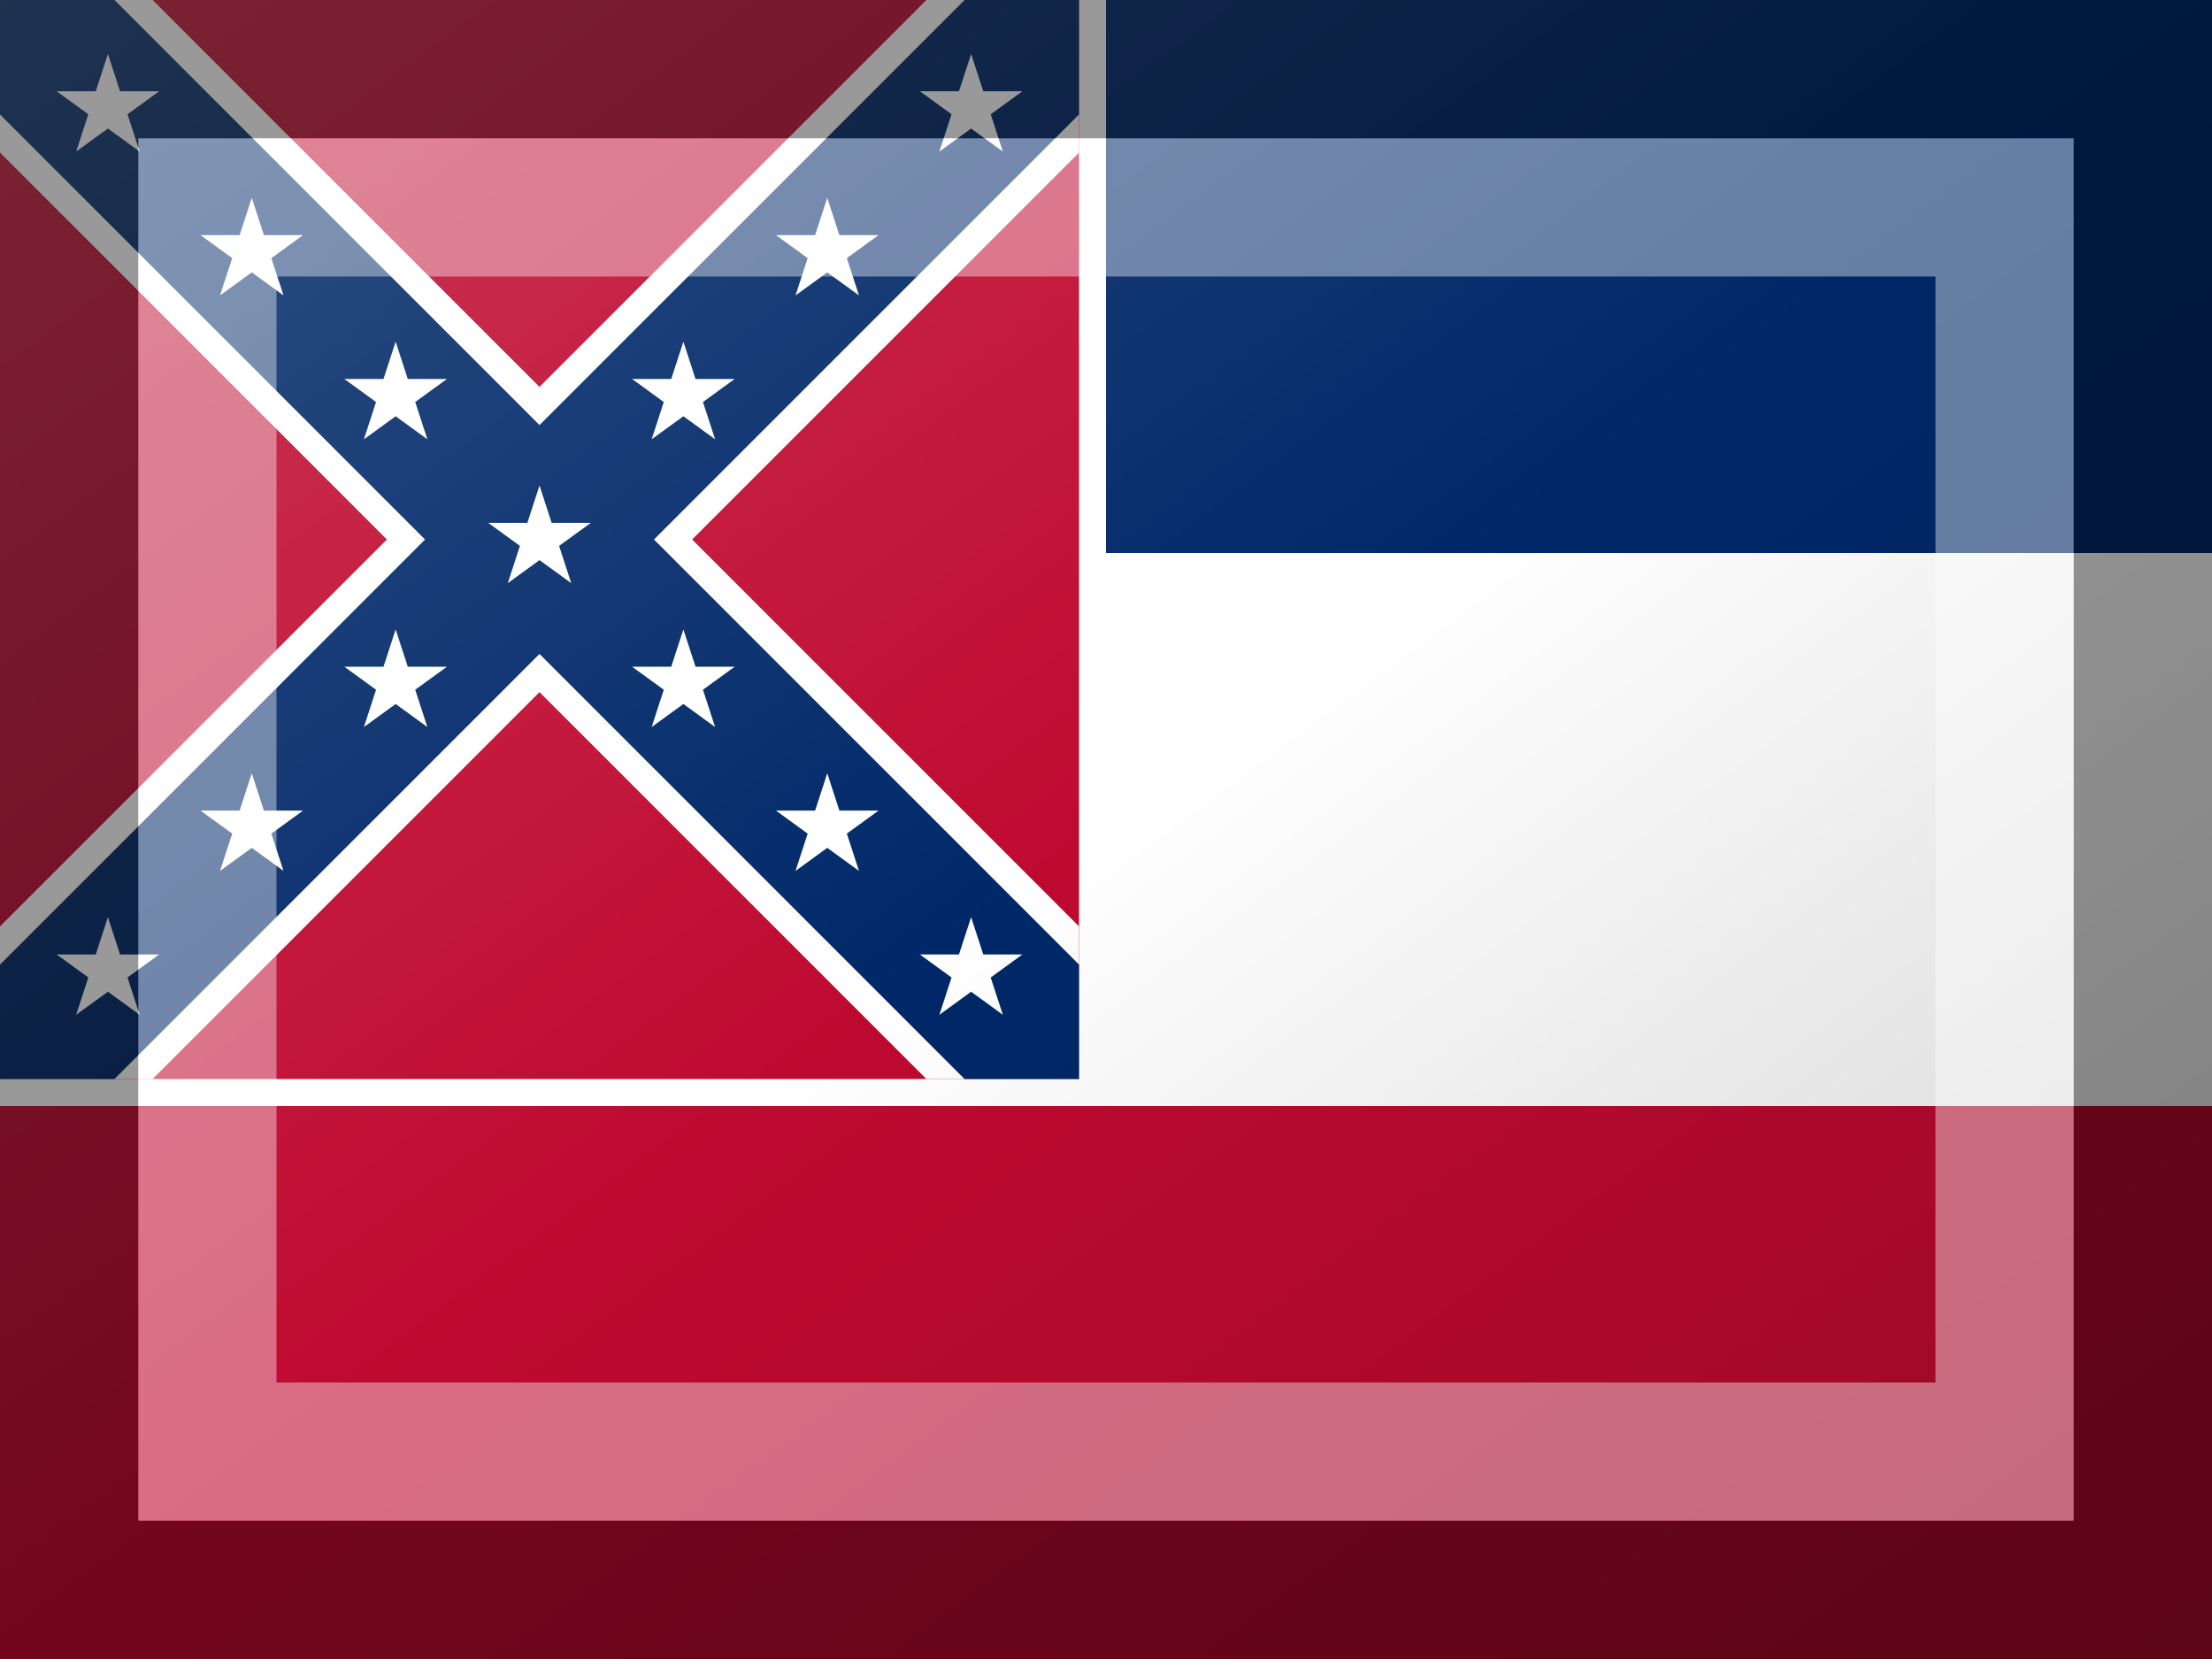
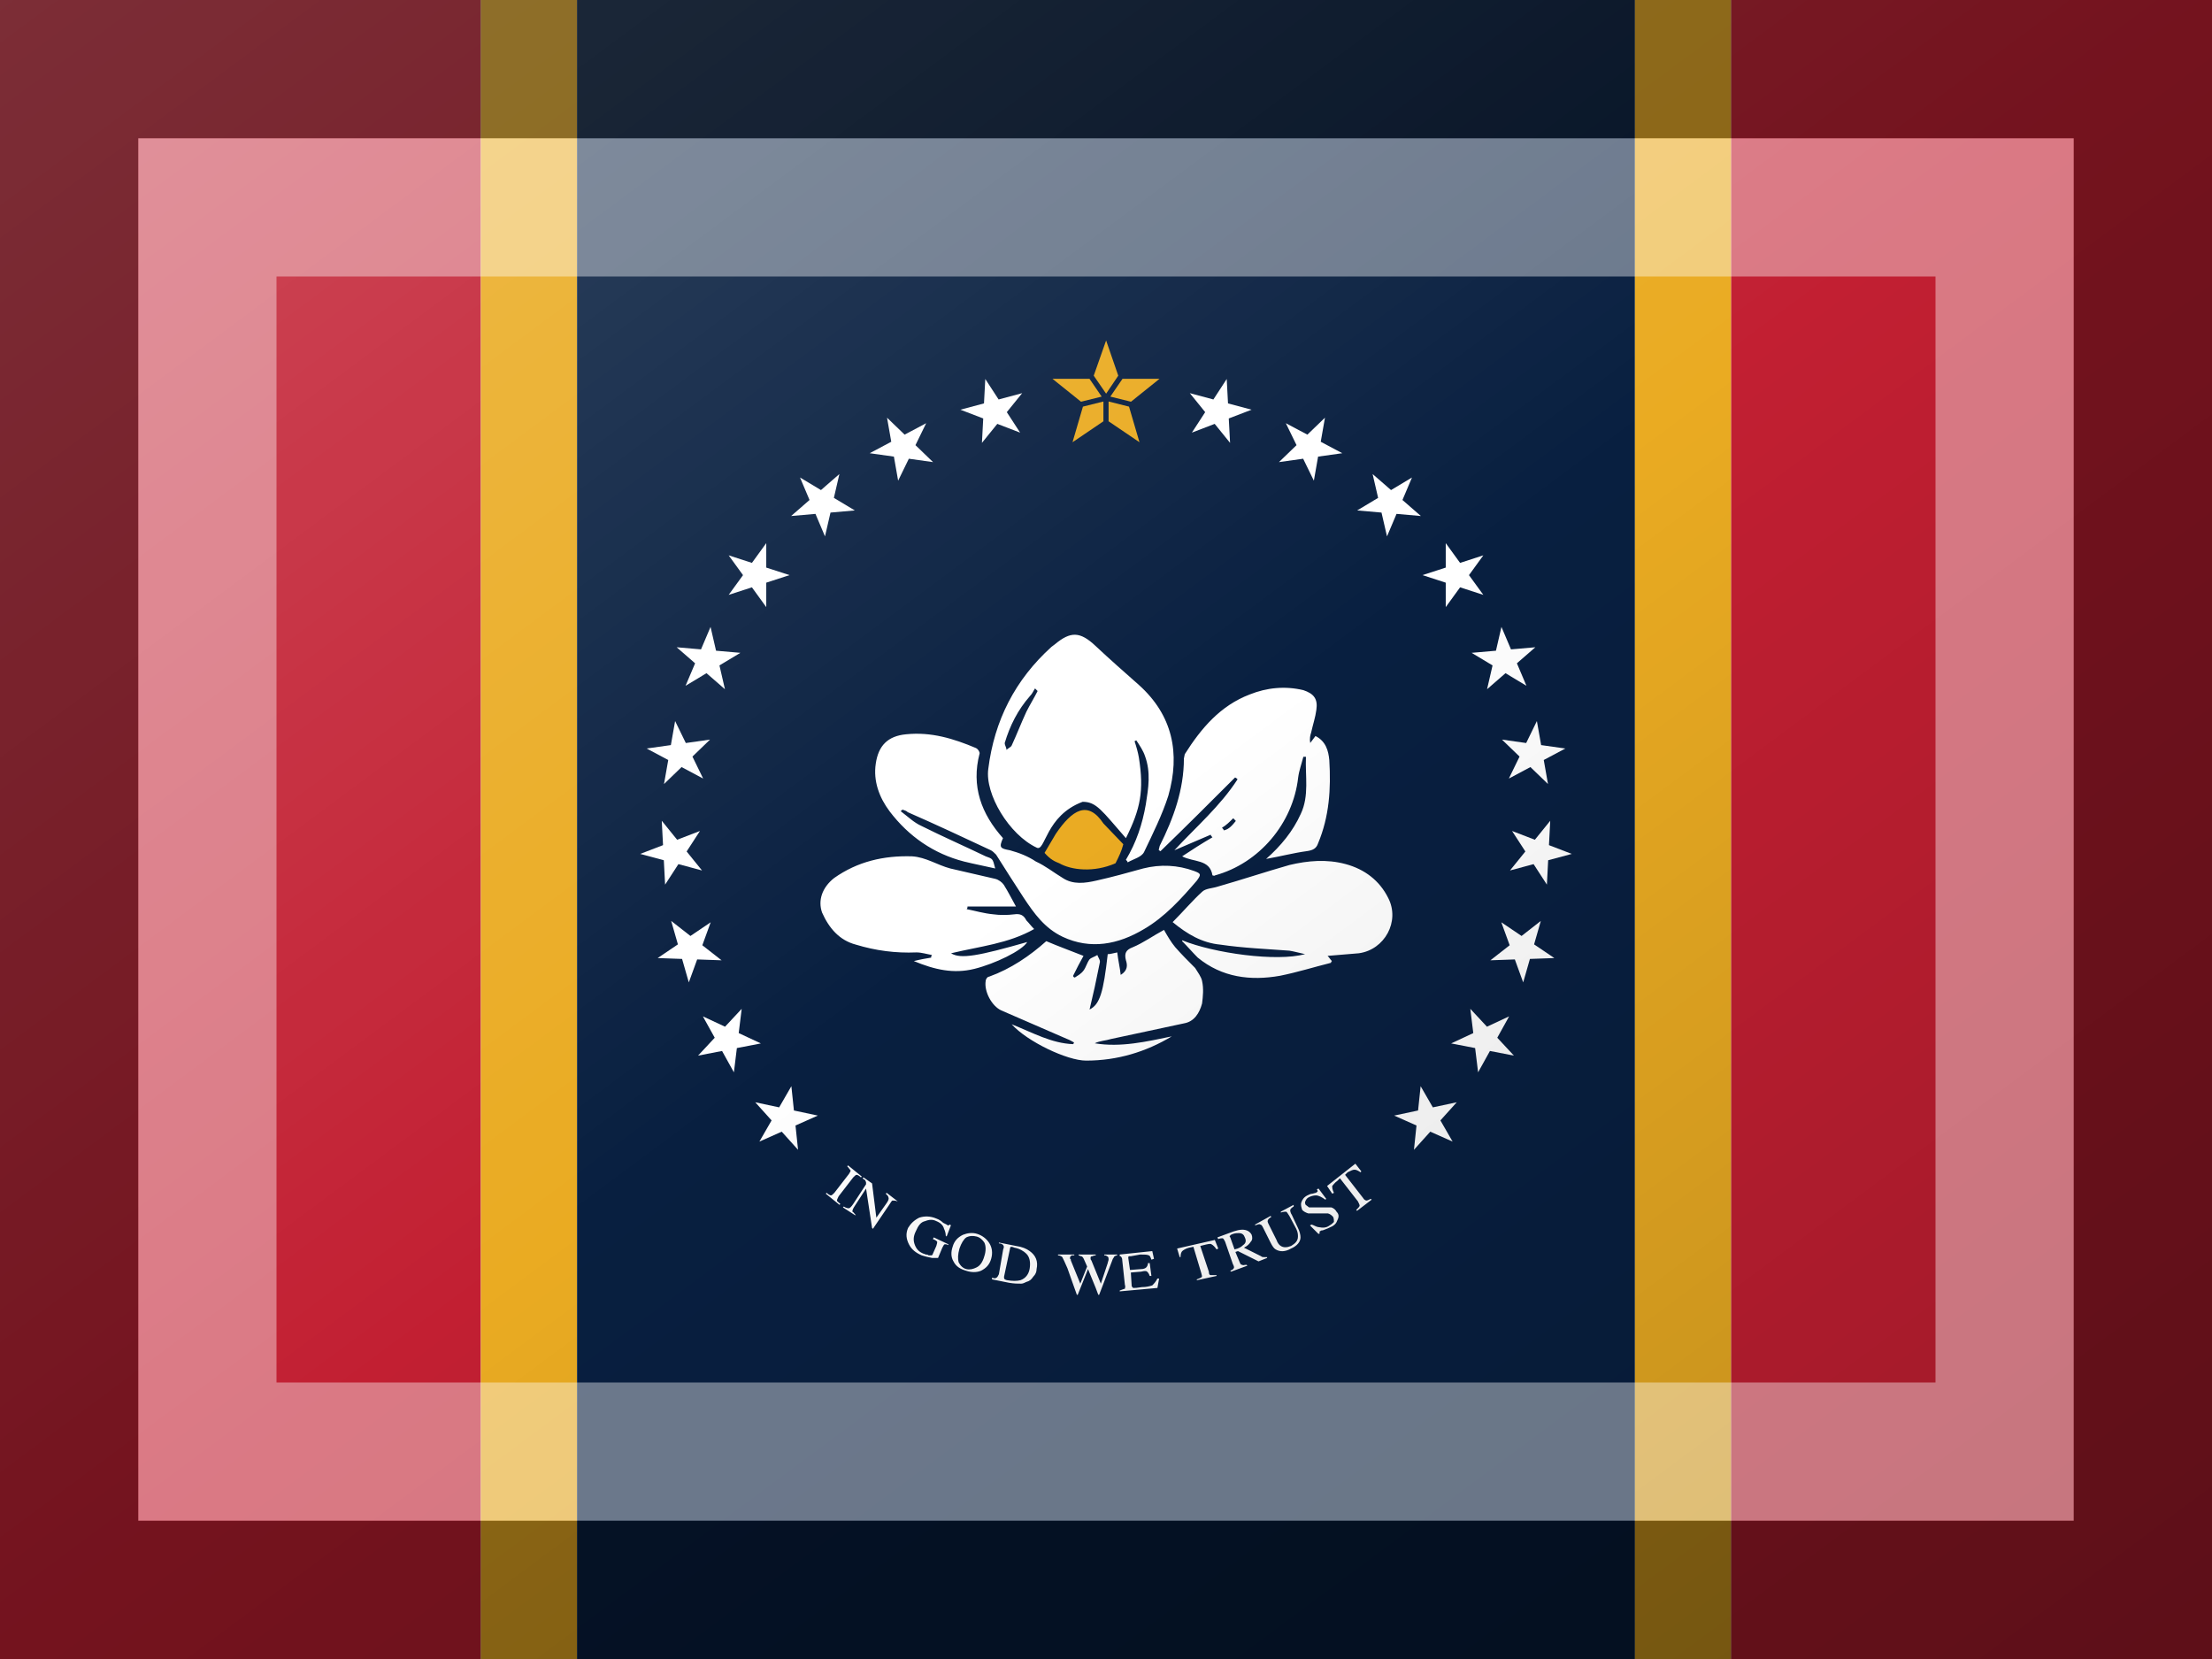
<svg xmlns="http://www.w3.org/2000/svg" xmlns:xlink="http://www.w3.org/1999/xlink" version="1.1" width="480" height="360" viewBox="0 0 480 360">
  <style>
- .blue{fill:rgb(0,40,104);}
- .red{fill:rgb(191,10,48);}
+ .blue{fill:rgb(8,31,64);}
+ .red{fill:rgb(194,31,50);}
.white{fill:rgb(255,255,255);}
+ .yellow{fill:rgb(234,171,34);}
</style>
  <defs>
+     <path id="magnolia" d="M -0.222 0.162 C -0.214 0.16 -0.208 0.159 -0.202 0.158 C -0.202 0.157 -0.202 0.156 -0.201 0.155 C -0.207 0.154 -0.213 0.152 -0.219 0.152 C -0.243 0.153 -0.266 0.15 -0.289 0.143 C -0.308 0.138 -0.32 0.124 -0.328 0.106 C -0.333 0.092 -0.328 0.077 -0.314 0.066 C -0.287 0.047 -0.257 0.04 -0.224 0.041 C -0.208 0.042 -0.195 0.051 -0.18 0.055 C -0.163 0.059 -0.145 0.063 -0.128 0.067 C -0.124 0.068 -0.12 0.071 -0.118 0.074 C -0.113 0.082 -0.109 0.09 -0.104 0.099 C -0.123 0.099 -0.142 0.099 -0.16 0.099 C -0.16 0.1 -0.16 0.101 -0.161 0.102 C -0.151 0.104 -0.141 0.107 -0.13 0.108 C -0.123 0.109 -0.114 0.109 -0.106 0.108 C -0.099 0.107 -0.095 0.109 -0.092 0.115 C -0.089 0.118 -0.087 0.121 -0.083 0.125 C -0.113 0.142 -0.146 0.145 -0.179 0.153 C -0.168 0.16 -0.147 0.156 -0.091 0.14 C -0.097 0.15 -0.128 0.165 -0.152 0.171 C -0.176 0.177 -0.198 0.172 -0.222 0.162 Z M -0.069 0.139 C -0.055 0.145 -0.041 0.15 -0.026 0.156 C -0.03 0.163 -0.034 0.171 -0.038 0.179 C -0.038 0.18 -0.037 0.181 -0.036 0.181 C -0.033 0.179 -0.029 0.177 -0.026 0.173 C -0.023 0.169 -0.022 0.164 -0.019 0.16 C -0.017 0.158 -0.013 0.157 -0.01 0.155 C -0.009 0.158 -0.007 0.16 -0.007 0.163 C -0.009 0.173 -0.011 0.182 -0.013 0.192 C -0.015 0.201 -0.017 0.209 -0.019 0.218 C -0.007 0.212 -0.003 0.198 0.002 0.154 C 0.005 0.154 0.008 0.153 0.013 0.152 C 0.014 0.161 0.016 0.169 0.017 0.178 C 0.025 0.173 0.025 0.167 0.023 0.161 C 0.021 0.153 0.023 0.149 0.031 0.146 C 0.043 0.141 0.054 0.133 0.067 0.126 C 0.071 0.133 0.075 0.14 0.08 0.146 C 0.087 0.154 0.095 0.162 0.103 0.17 C 0.106 0.175 0.11 0.18 0.111 0.185 C 0.113 0.194 0.112 0.203 0.111 0.211 C 0.108 0.222 0.102 0.232 0.09 0.234 C 0.062 0.24 0.034 0.246 0.006 0.252 C -2.9999763E-4 0.254 -0.007 0.254 -0.013 0.257 C 0.017 0.262 0.047 0.255 0.076 0.249 C 0.046 0.267 0.013 0.277 -0.023 0.277 C -0.045 0.277 -0.091 0.255 -0.109 0.235 C -0.084 0.245 -0.063 0.257 -0.038 0.258 C -0.037 0.257 -0.037 0.256 -0.037 0.256 C -0.039 0.255 -0.042 0.253 -0.045 0.252 C -0.07 0.241 -0.096 0.23 -0.121 0.219 C -0.132 0.214 -0.141 0.197 -0.139 0.185 C -0.139 0.183 -0.137 0.18 -0.135 0.18 C -0.11 0.171 -0.088 0.156 -0.069 0.139 Z M 0.088 0.138 C 0.125 0.153 0.197 0.163 0.23 0.154 C 0.225 0.153 0.218 0.151 0.212 0.15 C 0.186 0.148 0.159 0.147 0.132 0.143 C 0.111 0.141 0.094 0.131 0.077 0.117 C 0.089 0.105 0.1 0.092 0.111 0.082 C 0.115 0.078 0.123 0.078 0.129 0.076 C 0.157 0.068 0.184 0.059 0.212 0.051 C 0.233 0.046 0.255 0.044 0.277 0.05 C 0.299 0.056 0.316 0.069 0.326 0.089 C 0.34 0.116 0.322 0.149 0.292 0.153 C 0.281 0.154 0.269 0.155 0.256 0.156 C 0.258 0.158 0.259 0.16 0.261 0.162 C 0.26 0.163 0.26 0.163 0.26 0.164 C 0.24 0.169 0.221 0.175 0.201 0.179 C 0.167 0.185 0.134 0.181 0.106 0.158 C 0.1 0.152 0.094 0.145 0.088 0.139 Z M 0.228 -0.074 C 0.226 -0.066 0.223 -0.058 0.222 -0.05 C 0.216 0.003 0.177 0.049 0.126 0.063 C 0.125 0.064 0.124 0.063 0.123 0.063 C 0.12 0.044 0.101 0.048 0.088 0.041 C 0.1 0.033 0.111 0.026 0.123 0.019 C 0.122 0.018 0.121 0.017 0.121 0.016 C 0.107 0.022 0.093 0.028 0.079 0.034 C 0.104 0.007 0.132 -0.017 0.152 -0.048 C 0.151 -0.049 0.15 -0.05 0.149 -0.05 C 0.121 -0.022 0.092 0.007 0.063 0.035 C 0.062 0.035 0.062 0.034 0.061 0.034 C 0.061 0.032 0.062 0.03 0.062 0.029 C 0.078 -0.003 0.09 -0.036 0.09 -0.072 C 0.09 -0.073 0.091 -0.076 0.091 -0.077 C 0.11 -0.107 0.132 -0.133 0.166 -0.146 C 0.186 -0.154 0.207 -0.156 0.228 -0.151 C 0.24 -0.147 0.245 -0.141 0.243 -0.128 C 0.242 -0.12 0.239 -0.111 0.237 -0.102 C 0.236 -0.099 0.235 -0.095 0.236 -0.09 C 0.238 -0.093 0.24 -0.095 0.242 -0.098 C 0.254 -0.092 0.257 -0.081 0.258 -0.07 C 0.26 -0.037 0.258 -0.005 0.245 0.026 C 0.243 0.032 0.239 0.034 0.232 0.035 C 0.217 0.037 0.202 0.041 0.185 0.044 C 0.202 0.029 0.216 0.012 0.225 -0.008 C 0.235 -0.029 0.23 -0.052 0.231 -0.074 C 0.23 -0.074 0.229 -0.074 0.228 -0.074 Z M 0.134 0.008 C 0.135 0.009 0.136 0.01 0.136 0.011 C 0.142 0.01 0.146 0.005 0.15 9.999983E-5 C 0.149 -8.0000015E-4 0.148 -0.002 0.147 -0.003 C 0.143 0.001 0.139 0.005 0.134 0.008 Z M -0.237 -0.011 C -0.229 -0.005 -0.222 0.002 -0.213 0.006 C -0.189 0.018 -0.164 0.029 -0.139 0.041 C -0.131 0.044 -0.131 0.043 -0.128 0.055 C -0.141 0.052 -0.152 0.05 -0.164 0.047 C -0.199 0.038 -0.228 0.018 -0.25 -0.011 C -0.262 -0.027 -0.269 -0.046 -0.266 -0.066 C -0.263 -0.087 -0.252 -0.098 -0.231 -0.1 C -0.202 -0.103 -0.176 -0.095 -0.15 -0.084 C -0.148 -0.083 -0.146 -0.08 -0.146 -0.078 C -0.156 -0.04 -0.144 -0.008 -0.119 0.02 C -0.124 0.031 -0.122 0.032 -0.111 0.034 C -0.1 0.037 -0.09 0.041 -0.081 0.047 C -0.07 0.052 -0.06 0.06 -0.05 0.066 C -0.038 0.074 -0.024 0.072 -0.011 0.069 C 0.007 0.065 0.025 0.06 0.043 0.055 C 0.063 0.05 0.083 0.051 0.102 0.058 C 0.11 0.061 0.11 0.062 0.105 0.069 C 0.087 0.09 0.068 0.111 0.044 0.125 C 0.014 0.143 -0.018 0.149 -0.05 0.134 C -0.071 0.124 -0.083 0.107 -0.095 0.089 C -0.106 0.072 -0.117 0.055 -0.127 0.039 C -0.129 0.037 -0.131 0.035 -0.133 0.034 C -0.165 0.019 -0.197 0.004 -0.229 -0.01 C -0.231 -0.012 -0.233 -0.012 -0.235 -0.013 C -0.236 -0.012 -0.237 -0.012 -0.237 -0.011 Z M 0.038 -0.157 C 0.021 -0.172 0.004 -0.187 -0.012 -0.202 C -0.03 -0.219 -0.041 -0.219 -0.059 -0.204 C -0.06 -0.203 -0.062 -0.202 -0.063 -0.201 C -0.105 -0.163 -0.129 -0.116 -0.136 -0.06 C -0.14 -0.031 -0.112 0.016 -0.08 0.031 C -0.07 0.036 -0.07 -0.006 -0.027 -0.022 C -0.011 -0.022 -0.005 -0.012 0.023 0.02 C 0.04 -0.014 0.044 -0.035 0.038 -0.073 C 0.037 -0.079 0.035 -0.086 0.033 -0.092 L 0.035 -0.093 C 0.039 -0.087 0.043 -0.081 0.045 -0.075 C 0.052 -0.056 0.049 -0.038 0.046 -0.019 C 0.042 0.004 0.035 0.025 0.023 0.045 C 0.024 0.046 0.025 0.047 0.025 0.048 C 0.032 0.044 0.041 0.042 0.044 0.036 C 0.054 0.015 0.065 -0.007 0.072 -0.029 C 0.086 -0.078 0.077 -0.122 0.038 -0.157 Z M -0.092 -0.126 C -0.098 -0.113 -0.103 -0.1 -0.109 -0.087 C -0.11 -0.085 -0.113 -0.084 -0.115 -0.082 C -0.115 -0.085 -0.117 -0.087 -0.117 -0.09 C -0.111 -0.11 -0.102 -0.128 -0.088 -0.144 C -0.085 -0.147 -0.084 -0.15 -0.082 -0.153 C -0.081 -0.152 -0.08 -0.151 -0.079 -0.15 C -0.083 -0.142 -0.088 -0.134 -0.092 -0.126 Z" />
+     <path id="magnolia2" d="M -0.071 0.037 L -0.058 0.015 C -0.039 -0.013 -0.021 -0.024 -0.003 0.003 L 0.02 0.027 C 0.018 0.035 0.015 0.041 0.011 0.049 C -0.014 0.06 -0.04 0.057 -0.054 0.049 C -0.059 0.047 -0.064 0.045 -0.071 0.037 Z" />
    <path id="star" d="M 0.0 -1.0 L 0.225 -0.309 L 0.951 -0.309 L 0.363 0.118 L 0.588 0.809 L 0.0 0.382 L -0.588 0.809 L -0.363 0.118 L -0.951 -0.309 L -0.225 -0.309 Z" />
+     <path id="star2" d="M 0.218 -0.374 L 0.002 -1 L -0.218 -0.374 L 0.002 -0.054 Z M -0.41 0.176 L -0.595 0.809 L -0.046 0.437 V 0.085 L -0.41 0.176 Z M -0.293 -0.318 H -0.951 L -0.444 0.089 L -0.077 -0.002 Z M 0.444 0.089 L 0.951 -0.318 H 0.293 L 0.077 -0.002 L 0.444 0.089 Z M 0.409 0.176 L 0.046 0.085 V 0.437 L 0.595 0.809 Z" />
+     <path id="text" d="M 0.258 0.416 L 0.291 0.39 L 0.298 0.399 L 0.297 0.4 C 0.294 0.398 0.292 0.397 0.29 0.397 C 0.288 0.397 0.286 0.398 0.282 0.4 L 0.279 0.403 L 0.3 0.43 C 0.301 0.432 0.303 0.433 0.304 0.433 C 0.305 0.433 0.307 0.432 0.309 0.431 L 0.31 0.432 L 0.293 0.445 L 0.292 0.444 C 0.294 0.442 0.296 0.44 0.296 0.439 C 0.296 0.438 0.295 0.436 0.294 0.434 L 0.273 0.407 L 0.27 0.41 C 0.267 0.412 0.265 0.415 0.264 0.416 C 0.264 0.418 0.264 0.42 0.266 0.424 L 0.264 0.425 Z M 0.24 0.461 C 0.243 0.462 0.246 0.464 0.248 0.464 C 0.253 0.465 0.257 0.465 0.261 0.462 C 0.263 0.461 0.265 0.459 0.266 0.458 C 0.266 0.456 0.266 0.454 0.265 0.452 C 0.263 0.45 0.262 0.449 0.259 0.448 C 0.258 0.448 0.255 0.448 0.25 0.448 L 0.242 0.448 C 0.24 0.448 0.238 0.448 0.236 0.448 C 0.233 0.447 0.231 0.446 0.229 0.444 C 0.228 0.441 0.227 0.438 0.228 0.435 C 0.229 0.432 0.231 0.429 0.235 0.427 C 0.237 0.426 0.239 0.425 0.241 0.425 C 0.244 0.424 0.245 0.424 0.245 0.424 C 0.246 0.423 0.247 0.423 0.247 0.422 C 0.247 0.422 0.247 0.421 0.246 0.42 L 0.248 0.419 L 0.257 0.431 L 0.256 0.432 C 0.252 0.429 0.248 0.427 0.245 0.427 C 0.242 0.427 0.239 0.428 0.237 0.429 C 0.235 0.43 0.234 0.431 0.233 0.433 C 0.232 0.435 0.232 0.436 0.233 0.438 C 0.234 0.439 0.236 0.44 0.237 0.441 C 0.239 0.441 0.241 0.441 0.244 0.441 L 0.252 0.441 C 0.257 0.441 0.261 0.441 0.263 0.441 C 0.266 0.442 0.268 0.444 0.269 0.446 C 0.272 0.449 0.272 0.452 0.27 0.456 C 0.269 0.459 0.267 0.462 0.262 0.464 C 0.26 0.465 0.258 0.466 0.255 0.467 C 0.253 0.468 0.251 0.468 0.251 0.468 C 0.25 0.469 0.249 0.469 0.249 0.47 C 0.249 0.47 0.249 0.471 0.25 0.471 L 0.248 0.472 L 0.238 0.462 Z M 0.192 0.451 L 0.193 0.452 C 0.19 0.454 0.189 0.455 0.189 0.456 C 0.188 0.457 0.189 0.459 0.19 0.461 L 0.199 0.479 C 0.2 0.482 0.202 0.485 0.204 0.486 C 0.207 0.488 0.211 0.488 0.216 0.486 C 0.221 0.483 0.224 0.48 0.224 0.475 C 0.224 0.473 0.224 0.47 0.222 0.466 L 0.214 0.451 C 0.212 0.448 0.211 0.446 0.21 0.446 C 0.209 0.446 0.207 0.446 0.204 0.447 L 0.204 0.446 L 0.219 0.438 L 0.219 0.44 C 0.217 0.441 0.215 0.443 0.215 0.444 C 0.215 0.445 0.215 0.447 0.217 0.45 L 0.224 0.465 C 0.226 0.469 0.227 0.473 0.227 0.476 C 0.227 0.481 0.223 0.486 0.216 0.489 C 0.209 0.493 0.203 0.493 0.198 0.49 C 0.196 0.489 0.194 0.486 0.192 0.482 L 0.183 0.464 C 0.182 0.462 0.181 0.461 0.18 0.461 C 0.179 0.46 0.177 0.461 0.174 0.462 L 0.174 0.461 Z M 0.145 0.515 C 0.147 0.514 0.149 0.513 0.149 0.512 C 0.15 0.511 0.149 0.509 0.148 0.507 L 0.139 0.481 C 0.138 0.479 0.137 0.477 0.136 0.477 C 0.135 0.477 0.133 0.477 0.131 0.478 L 0.13 0.476 L 0.149 0.469 C 0.152 0.468 0.156 0.467 0.159 0.467 C 0.164 0.467 0.168 0.469 0.17 0.473 C 0.171 0.476 0.171 0.479 0.169 0.481 C 0.167 0.484 0.165 0.486 0.161 0.488 L 0.181 0.498 C 0.182 0.499 0.183 0.499 0.184 0.499 C 0.185 0.499 0.186 0.499 0.188 0.499 L 0.188 0.5 L 0.178 0.504 L 0.154 0.492 L 0.151 0.493 L 0.156 0.505 C 0.157 0.507 0.157 0.508 0.159 0.508 C 0.16 0.509 0.161 0.508 0.164 0.508 L 0.165 0.509 L 0.146 0.516 Z M 0.16 0.485 C 0.163 0.483 0.164 0.48 0.162 0.476 C 0.161 0.473 0.159 0.471 0.155 0.471 C 0.153 0.471 0.151 0.471 0.148 0.472 C 0.146 0.473 0.145 0.473 0.145 0.474 C 0.144 0.474 0.144 0.475 0.145 0.476 L 0.15 0.49 C 0.155 0.489 0.158 0.487 0.16 0.485 Z M 0.083 0.489 L 0.127 0.479 L 0.131 0.489 L 0.129 0.49 C 0.127 0.487 0.125 0.485 0.123 0.484 C 0.122 0.483 0.118 0.484 0.114 0.485 L 0.11 0.486 L 0.12 0.516 C 0.12 0.519 0.121 0.52 0.122 0.52 C 0.123 0.52 0.125 0.52 0.129 0.52 L 0.129 0.521 L 0.106 0.526 L 0.106 0.525 C 0.109 0.524 0.111 0.523 0.112 0.522 C 0.112 0.521 0.112 0.52 0.111 0.517 L 0.102 0.487 L 0.097 0.488 C 0.093 0.489 0.09 0.491 0.089 0.492 C 0.088 0.493 0.087 0.495 0.087 0.499 L 0.086 0.499 Z M 0.016 0.538 C 0.019 0.537 0.021 0.536 0.022 0.536 C 0.022 0.535 0.023 0.534 0.022 0.531 L 0.019 0.503 C 0.019 0.5 0.018 0.499 0.017 0.498 C 0.016 0.498 0.016 0.498 0.016 0.497 L 0.016 0.496 L 0.054 0.492 L 0.056 0.501 L 0.053 0.502 C 0.052 0.499 0.051 0.497 0.05 0.497 C 0.048 0.496 0.045 0.496 0.04 0.496 L 0.029 0.498 C 0.028 0.498 0.027 0.498 0.027 0.498 C 0.026 0.498 0.026 0.499 0.026 0.5 L 0.028 0.514 L 0.041 0.513 C 0.044 0.513 0.046 0.512 0.047 0.511 C 0.048 0.51 0.049 0.508 0.049 0.506 L 0.051 0.506 L 0.053 0.521 L 0.051 0.521 C 0.05 0.518 0.049 0.517 0.048 0.516 C 0.047 0.515 0.045 0.515 0.041 0.516 L 0.029 0.517 L 0.03 0.533 C 0.031 0.534 0.031 0.535 0.032 0.535 C 0.034 0.535 0.036 0.535 0.042 0.534 C 0.047 0.534 0.051 0.533 0.054 0.532 C 0.056 0.53 0.058 0.528 0.06 0.524 L 0.062 0.524 L 0.06 0.535 L 0.016 0.539 Z M -0.037 0.496 V 0.497 C -0.038 0.497 -0.039 0.497 -0.04 0.497 C -0.041 0.498 -0.042 0.498 -0.042 0.5 C -0.042 0.5 -0.042 0.501 -0.042 0.501 C -0.041 0.501 -0.041 0.502 -0.041 0.503 L -0.03 0.53 L -0.022 0.51 L -0.026 0.501 C -0.027 0.499 -0.028 0.498 -0.029 0.498 C -0.03 0.498 -0.031 0.497 -0.032 0.497 V 0.496 H -0.012 V 0.497 C -0.014 0.497 -0.016 0.498 -0.016 0.498 C -0.018 0.498 -0.018 0.499 -0.018 0.5 C -0.018 0.501 -0.018 0.501 -0.018 0.501 C -0.018 0.501 -0.018 0.502 -0.017 0.503 L -0.006 0.53 L 0.002 0.506 C 0.002 0.505 0.003 0.503 0.003 0.502 C 0.003 0.502 0.003 0.501 0.003 0.501 C 0.003 0.499 0.002 0.498 0.001 0.498 C 3.9997906E-4 0.497 -6.00021E-4 0.497 -0.002 0.497 V 0.496 L 0.013 0.496 V 0.497 C 0.012 0.497 0.01 0.498 0.01 0.498 C 0.009 0.499 0.009 0.5 0.008 0.501 L -2.142042E-8 0.522 L -0.003 0.53 L -0.008 0.543 H -0.009 L -0.012 0.535 L -0.021 0.513 L -0.033 0.543 H -0.034 L -0.039 0.529 L -0.045 0.512 C -0.048 0.505 -0.05 0.501 -0.051 0.499 C -0.052 0.498 -0.054 0.497 -0.056 0.497 V 0.496 Z M -0.133 0.523 C -0.13 0.524 -0.129 0.524 -0.128 0.523 C -0.127 0.523 -0.126 0.521 -0.125 0.519 L -0.12 0.49 C -0.119 0.488 -0.119 0.486 -0.12 0.485 C -0.121 0.484 -0.122 0.483 -0.125 0.483 L -0.125 0.482 L -0.105 0.486 C -0.098 0.487 -0.093 0.489 -0.089 0.492 C -0.082 0.497 -0.079 0.504 -0.081 0.513 C -0.081 0.516 -0.082 0.519 -0.085 0.522 C -0.087 0.525 -0.089 0.527 -0.093 0.528 C -0.095 0.529 -0.097 0.53 -0.099 0.53 C -0.103 0.53 -0.107 0.53 -0.113 0.529 L -0.133 0.525 Z M -0.118 0.525 C -0.118 0.525 -0.116 0.526 -0.115 0.526 C -0.109 0.527 -0.104 0.527 -0.1 0.526 C -0.094 0.524 -0.09 0.519 -0.089 0.512 C -0.088 0.505 -0.089 0.499 -0.093 0.495 C -0.096 0.492 -0.101 0.489 -0.107 0.488 C -0.109 0.487 -0.11 0.487 -0.111 0.487 C -0.112 0.488 -0.112 0.488 -0.112 0.489 L -0.119 0.522 C -0.119 0.524 -0.119 0.524 -0.118 0.525 Z M -0.167 0.473 C -0.162 0.471 -0.156 0.47 -0.15 0.472 C -0.144 0.474 -0.139 0.478 -0.136 0.483 C -0.133 0.488 -0.132 0.494 -0.134 0.501 C -0.136 0.508 -0.14 0.512 -0.146 0.515 C -0.151 0.517 -0.157 0.517 -0.163 0.515 C -0.17 0.513 -0.175 0.51 -0.178 0.504 C -0.181 0.499 -0.181 0.493 -0.179 0.487 C -0.177 0.48 -0.173 0.476 -0.167 0.473 Z M -0.172 0.505 C -0.17 0.509 -0.167 0.512 -0.163 0.513 C -0.159 0.514 -0.155 0.513 -0.151 0.511 C -0.147 0.509 -0.144 0.505 -0.142 0.498 C -0.14 0.492 -0.14 0.486 -0.142 0.482 C -0.144 0.479 -0.147 0.476 -0.151 0.475 C -0.155 0.474 -0.159 0.474 -0.163 0.476 C -0.166 0.478 -0.169 0.483 -0.171 0.489 C -0.173 0.496 -0.173 0.501 -0.172 0.505 Z M -0.19 0.459 C -0.188 0.46 -0.186 0.461 -0.186 0.461 C -0.185 0.462 -0.184 0.462 -0.184 0.462 C -0.183 0.462 -0.183 0.461 -0.182 0.461 L -0.181 0.462 L -0.186 0.475 L -0.187 0.474 C -0.187 0.471 -0.188 0.468 -0.189 0.466 C -0.19 0.462 -0.193 0.459 -0.198 0.457 C -0.202 0.455 -0.206 0.455 -0.211 0.457 C -0.216 0.458 -0.219 0.462 -0.222 0.469 C -0.225 0.475 -0.225 0.48 -0.223 0.485 C -0.221 0.49 -0.218 0.493 -0.213 0.495 C -0.212 0.495 -0.211 0.496 -0.21 0.496 C -0.209 0.496 -0.208 0.496 -0.207 0.497 C -0.205 0.497 -0.204 0.497 -0.203 0.497 C -0.203 0.496 -0.202 0.496 -0.202 0.495 L -0.198 0.486 C -0.197 0.483 -0.197 0.482 -0.197 0.481 C -0.198 0.48 -0.199 0.479 -0.202 0.478 L -0.201 0.476 L -0.184 0.484 L -0.184 0.485 C -0.186 0.484 -0.187 0.484 -0.188 0.484 C -0.189 0.484 -0.19 0.486 -0.191 0.488 L -0.196 0.5 C -0.197 0.5 -0.199 0.5 -0.203 0.5 C -0.208 0.499 -0.212 0.498 -0.215 0.497 C -0.222 0.494 -0.227 0.49 -0.23 0.484 C -0.233 0.478 -0.234 0.472 -0.231 0.465 C -0.228 0.46 -0.224 0.456 -0.218 0.453 C -0.212 0.451 -0.205 0.451 -0.198 0.454 C -0.195 0.455 -0.192 0.457 -0.19 0.459 Z M -0.306 0.44 C -0.303 0.442 -0.301 0.442 -0.3 0.442 C -0.299 0.442 -0.297 0.44 -0.295 0.437 L -0.28 0.414 L -0.28 0.412 C -0.28 0.411 -0.281 0.41 -0.281 0.409 C -0.282 0.409 -0.283 0.408 -0.284 0.407 L -0.283 0.406 L -0.273 0.413 L -0.268 0.453 L -0.256 0.436 C -0.254 0.433 -0.253 0.431 -0.254 0.429 C -0.254 0.428 -0.255 0.427 -0.257 0.425 L -0.256 0.424 L -0.243 0.434 L -0.243 0.434 C -0.246 0.433 -0.247 0.433 -0.249 0.433 C -0.25 0.433 -0.251 0.435 -0.253 0.438 L -0.272 0.466 L -0.273 0.465 L -0.28 0.419 L -0.293 0.439 C -0.295 0.442 -0.296 0.444 -0.296 0.446 C -0.295 0.446 -0.294 0.448 -0.292 0.45 L -0.293 0.45 L -0.307 0.441 Z M -0.326 0.424 C -0.324 0.426 -0.322 0.427 -0.321 0.427 C -0.32 0.427 -0.319 0.426 -0.317 0.424 L -0.3 0.402 C -0.299 0.4 -0.298 0.399 -0.298 0.398 C -0.299 0.397 -0.3 0.395 -0.302 0.393 L -0.301 0.392 L -0.285 0.405 L -0.286 0.406 C -0.288 0.404 -0.29 0.403 -0.291 0.403 C -0.292 0.403 -0.293 0.404 -0.295 0.406 L -0.312 0.428 C -0.313 0.43 -0.314 0.432 -0.314 0.433 C -0.314 0.434 -0.312 0.435 -0.31 0.437 L -0.311 0.438 L -0.327 0.425 Z" />
    <linearGradient id="glaze" x1="0%" y1="0%" x2="100%" y2="100%">
      <stop offset="0%" stop-color="rgb(255,255,255)" stop-opacity="0.2" />
      <stop offset="49.999%" stop-color="rgb(255,255,255)" stop-opacity="0.0" />
      <stop offset="50.001%" stop-color="rgb(0,0,0)" stop-opacity="0.0" />
      <stop offset="100%" stop-color="rgb(0,0,0)" stop-opacity="0.2" />
    </linearGradient>
  </defs>
  <g>
    <g>
-       <rect x="0" y="0" width="480" height="120" class="blue" />
-       <rect x="0" y="120" width="480" height="120" class="white" />
-       <rect x="0" y="240" width="480" height="120" class="red" />
+       <rect x="0" y="0" width="104.348" height="360" class="red" />
+       <rect x="104.348" y="0" width="20.87" height="360" class="yellow" />
+       <rect x="125.217" y="0" width="229.565" height="360" class="blue" />
+       <rect x="354.783" y="0" width="20.87" height="360" class="yellow" />
+       <rect x="375.652" y="0" width="104.348" height="360" class="red" />
    </g>
-     <rect x="0" y="0" width="240" height="240" class="white" />
-     <rect x="0" y="0" width="234.147" height="234.147" class="red" />
-     <path d="M 0 0 L 0 33.113 L 83.96 117.073 L 83.96 117.073 L 0 201.033 L 0 201.033 L 0 234.147 L 33.113 234.147 L 117.073 150.187 L 117.073 150.187 L 117.073 150.187 L 117.073 150.187 L 117.073 150.187 L 117.073 150.187 L 201.033 234.147 L 234.147 234.147 L 234.147 201.033 L 234.147 201.033 L 150.187 117.073 L 150.187 117.073 L 234.147 33.113 L 234.147 0 L 201.033 0 L 117.073 83.96 L 33.113 0 Z" class="white" />
-     <path d="M 0 0 L 0 24.835 L 92.238 117.073 L 92.238 117.073 L 0 209.311 L 0 234.147 L 24.835 234.147 L 117.073 141.908 L 117.073 141.908 L 209.311 234.147 L 234.147 234.147 L 234.147 209.311 L 141.908 117.073 L 141.908 117.073 L 234.147 24.835 L 234.147 0 L 209.311 0 L 117.073 92.238 L 117.073 92.238 L 24.835 0 Z" class="blue" />
-     <use xlink:href="#star" transform="translate(117.0733 117.0733) scale(11.7073 11.7073) rotate(0)" class="white" />
+     <use xlink:href="#star2" transform="translate(240 86.087) scale(12.2087 12.2087) rotate(0)" class="yellow" />
    <g>
-       <use xlink:href="#star" transform="translate(85.8537 85.8537) scale(11.7073 11.7073) rotate(0)" class="white" />
-       <use xlink:href="#star" transform="translate(148.2928 85.8537) scale(11.7073 11.7073) rotate(0)" class="white" />
-       <use xlink:href="#star" transform="translate(85.8537 148.2928) scale(11.7073 11.7073) rotate(0)" class="white" />
-       <use xlink:href="#star" transform="translate(148.2928 148.2928) scale(11.7073 11.7073) rotate(0)" class="white" />
-       <use xlink:href="#star" transform="translate(54.6342 54.6342) scale(11.7073 11.7073) rotate(0)" class="white" />
-       <use xlink:href="#star" transform="translate(179.5123 54.6342) scale(11.7073 11.7073) rotate(0)" class="white" />
-       <use xlink:href="#star" transform="translate(54.6342 179.5123) scale(11.7073 11.7073) rotate(0)" class="white" />
-       <use xlink:href="#star" transform="translate(179.5123 179.5123) scale(11.7073 11.7073) rotate(0)" class="white" />
-       <use xlink:href="#star" transform="translate(23.4147 23.4147) scale(11.7073 11.7073) rotate(0)" class="white" />
-       <use xlink:href="#star" transform="translate(210.7319 23.4147) scale(11.7073 11.7073) rotate(0)" class="white" />
-       <use xlink:href="#star" transform="translate(23.4147 210.7319) scale(11.7073 11.7073) rotate(0)" class="white" />
-       <use xlink:href="#star" transform="translate(210.7319 210.7319) scale(11.7073 11.7073) rotate(0)" class="white" />
+       <use xlink:href="#star" transform="translate(264.3065 89.287) scale(7.297 7.297) rotate(15)" class="white" />
+       <use xlink:href="#star" transform="translate(215.6935 89.287) scale(7.297 7.297) rotate(-15)" class="white" />
+       <use xlink:href="#star" transform="translate(284.0895 97.0797) scale(7.297 7.297) rotate(28)" class="white" />
+       <use xlink:href="#star" transform="translate(195.9105 97.0797) scale(7.297 7.297) rotate(-28)" class="white" />
+       <use xlink:href="#star" transform="translate(301.6125 109.1229) scale(7.297 7.297) rotate(41)" class="white" />
+       <use xlink:href="#star" transform="translate(178.3875 109.1229) scale(7.297 7.297) rotate(-41)" class="white" />
+       <use xlink:href="#star" transform="translate(315.9772 124.7993) scale(7.297 7.297) rotate(54)" class="white" />
+       <use xlink:href="#star" transform="translate(164.0228 124.7993) scale(7.297 7.297) rotate(-54)" class="white" />
+       <use xlink:href="#star" transform="translate(326.4474 143.3053) scale(7.297 7.297) rotate(67)" class="white" />
+       <use xlink:href="#star" transform="translate(153.5526 143.3053) scale(7.297 7.297) rotate(-67)" class="white" />
+       <use xlink:href="#star" transform="translate(332.4863 163.6922) scale(7.297 7.297) rotate(80)" class="white" />
+       <use xlink:href="#star" transform="translate(147.5137 163.6922) scale(7.297 7.297) rotate(-80)" class="white" />
+       <use xlink:href="#star" transform="translate(333.7843 184.915) scale(7.297 7.297) rotate(93)" class="white" />
+       <use xlink:href="#star" transform="translate(146.2157 184.915) scale(7.297 7.297) rotate(-93)" class="white" />
+       <use xlink:href="#star" transform="translate(330.275 205.8859) scale(7.297 7.297) rotate(106)" class="white" />
+       <use xlink:href="#star" transform="translate(149.725 205.8859) scale(7.297 7.297) rotate(-106)" class="white" />
+       <use xlink:href="#star" transform="translate(322.1382 225.5299) scale(7.297 7.297) rotate(119)" class="white" />
+       <use xlink:href="#star" transform="translate(157.8618 225.5299) scale(7.297 7.297) rotate(-119)" class="white" />
+       <use xlink:href="#star" transform="translate(309.791 242.8401) scale(7.297 7.297) rotate(132)" class="white" />
+       <use xlink:href="#star" transform="translate(170.209 242.8401) scale(7.297 7.297) rotate(-132)" class="white" />
    </g>
+     <use xlink:href="#text" transform="translate(240 180) scale(185.9478 185.9478) rotate(0)" class="white" />
+     <use xlink:href="#magnolia" transform="translate(240 178.1217) scale(187.8261 187.8261) rotate(0)" class="white" />
+     <use xlink:href="#magnolia2" transform="translate(240 178.1217) scale(187.8261 187.8261) rotate(0)" class="yellow" />
  </g>
  <g>
    <rect x="0" y="0" width="480" height="360" fill="url(#glaze)" />
    <path d="M 30 30 L 450 30 L 450 330 L 30 330 Z M 60 60 L 60 300 L 420 300 L 420 60 Z" fill="rgb(255,255,255)" opacity="0.4" />
    <path d="M 0 0 L 480 0 L 480 360 L 0 360 Z M 30 30 L 30 330 L 450 330 L 450 30 Z" fill="rgb(0,0,0)" opacity="0.4" />
  </g>
</svg>
